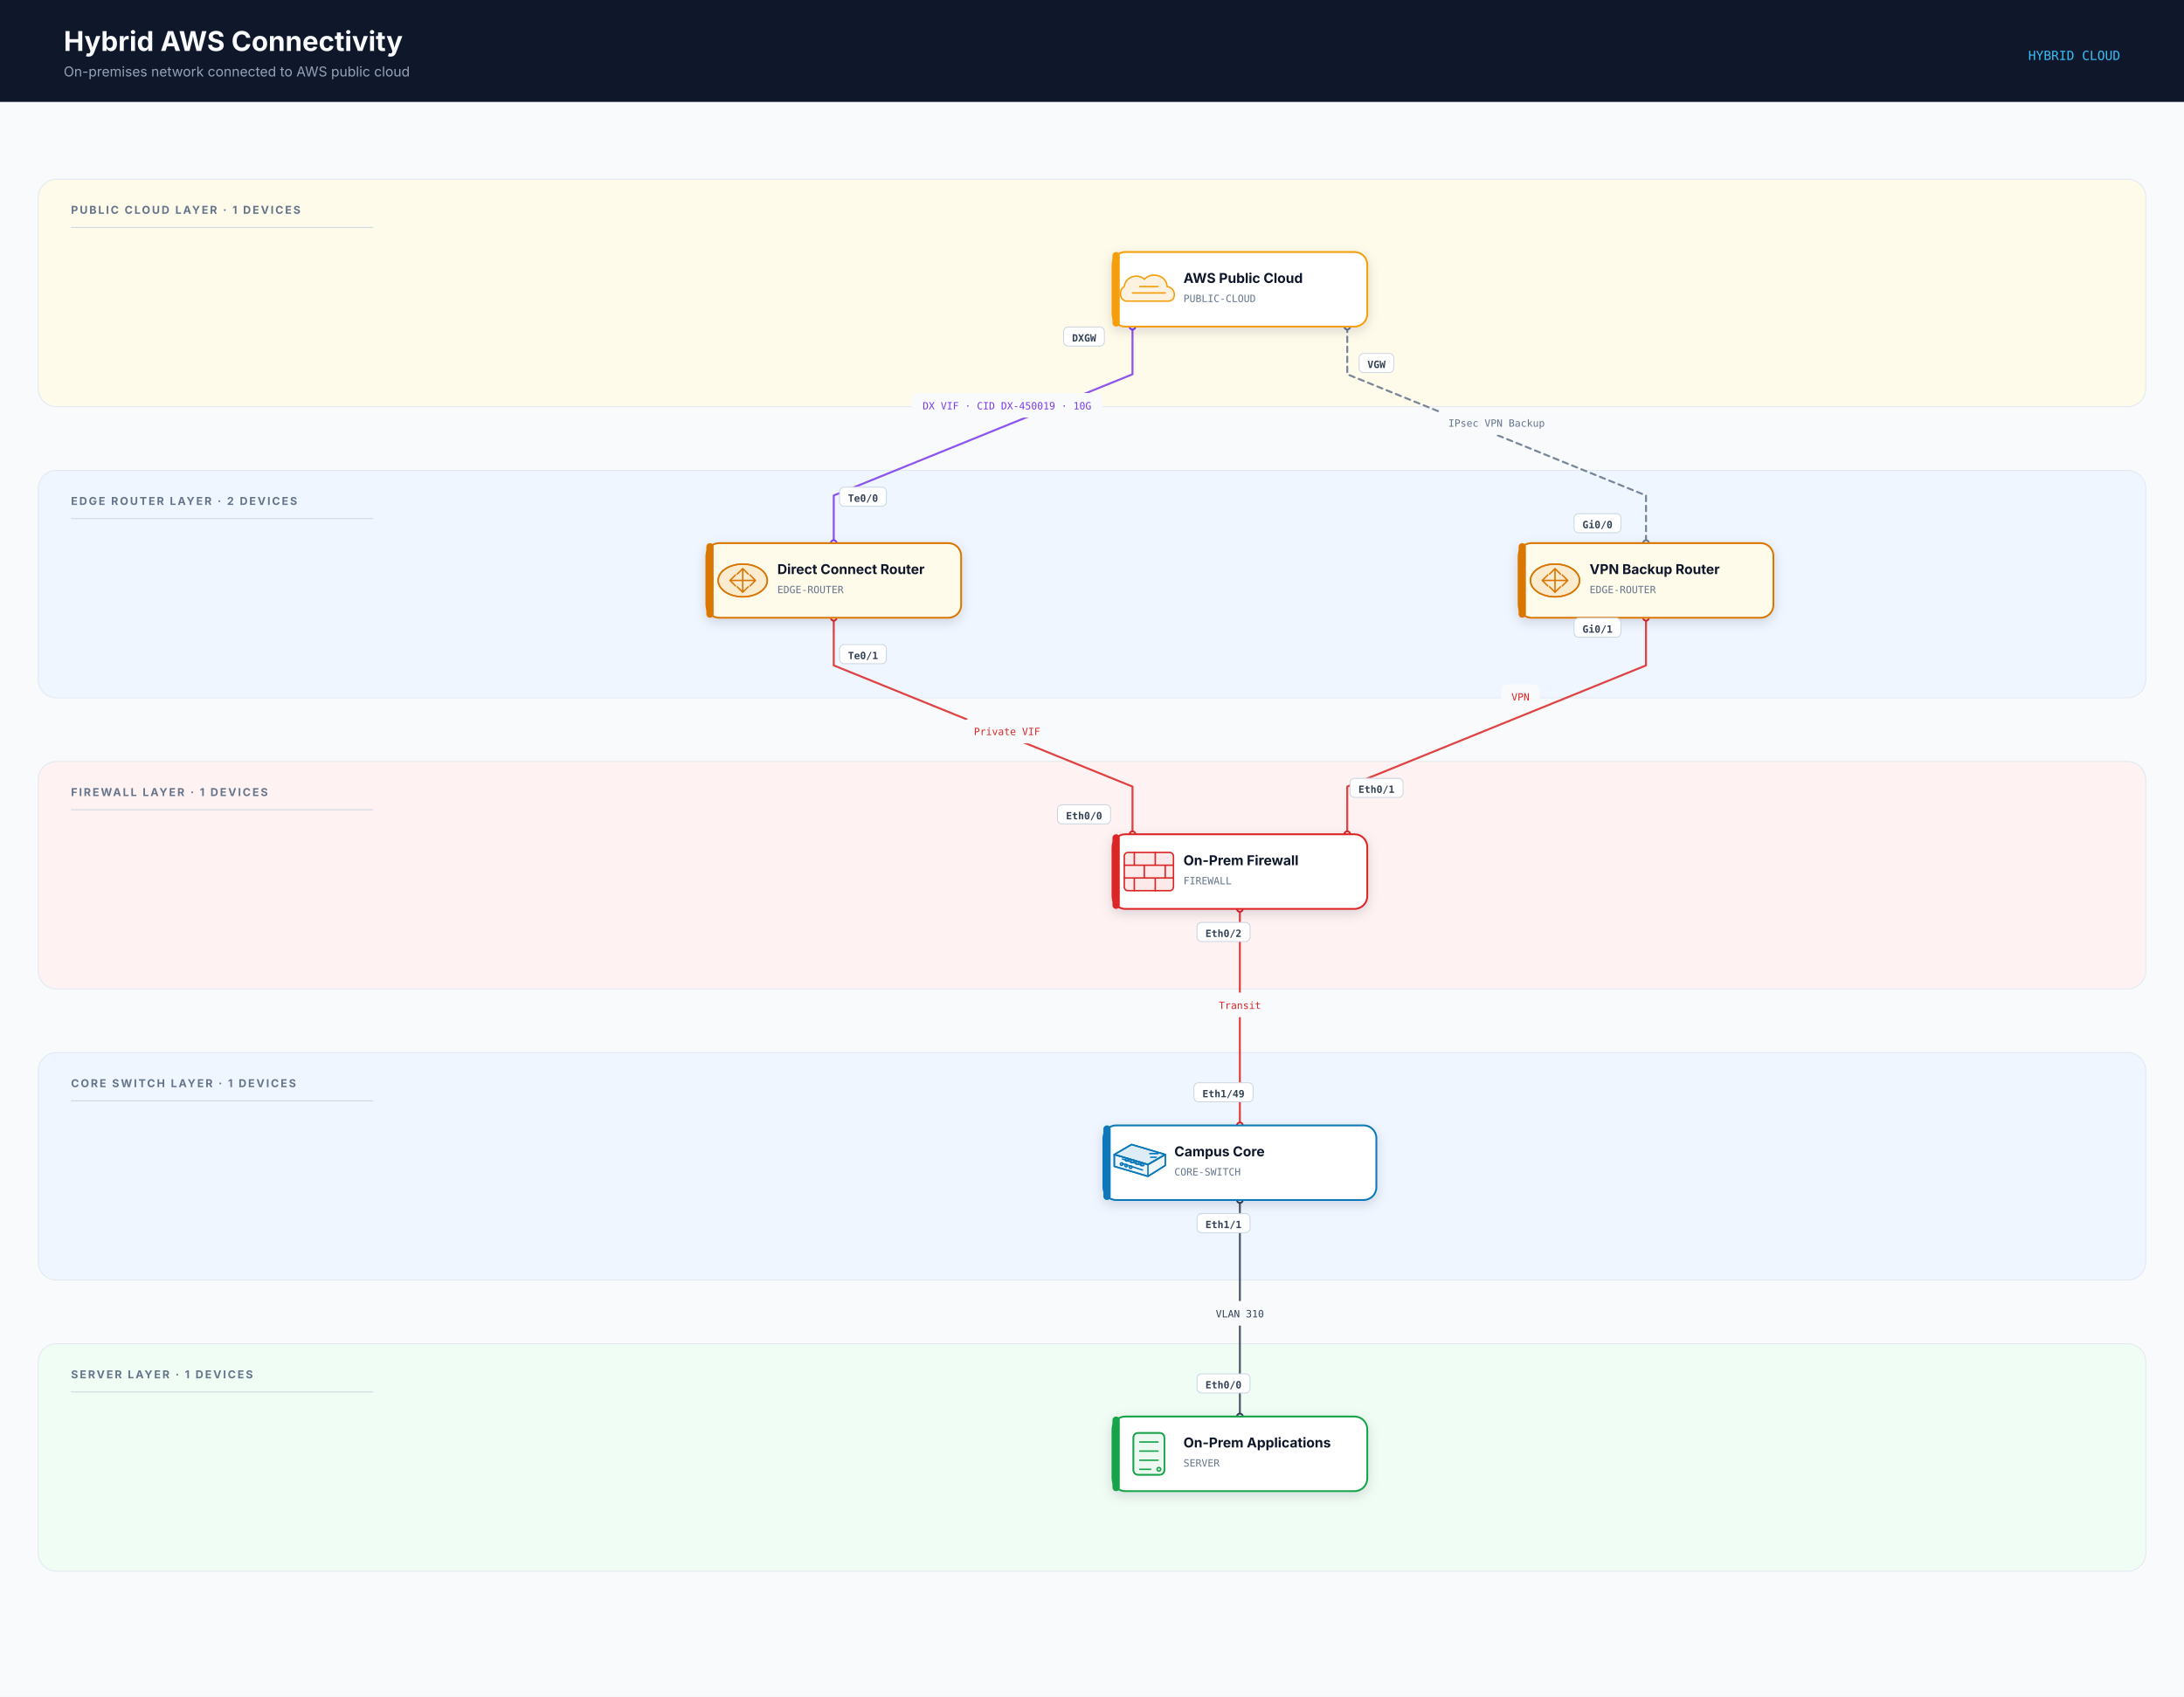
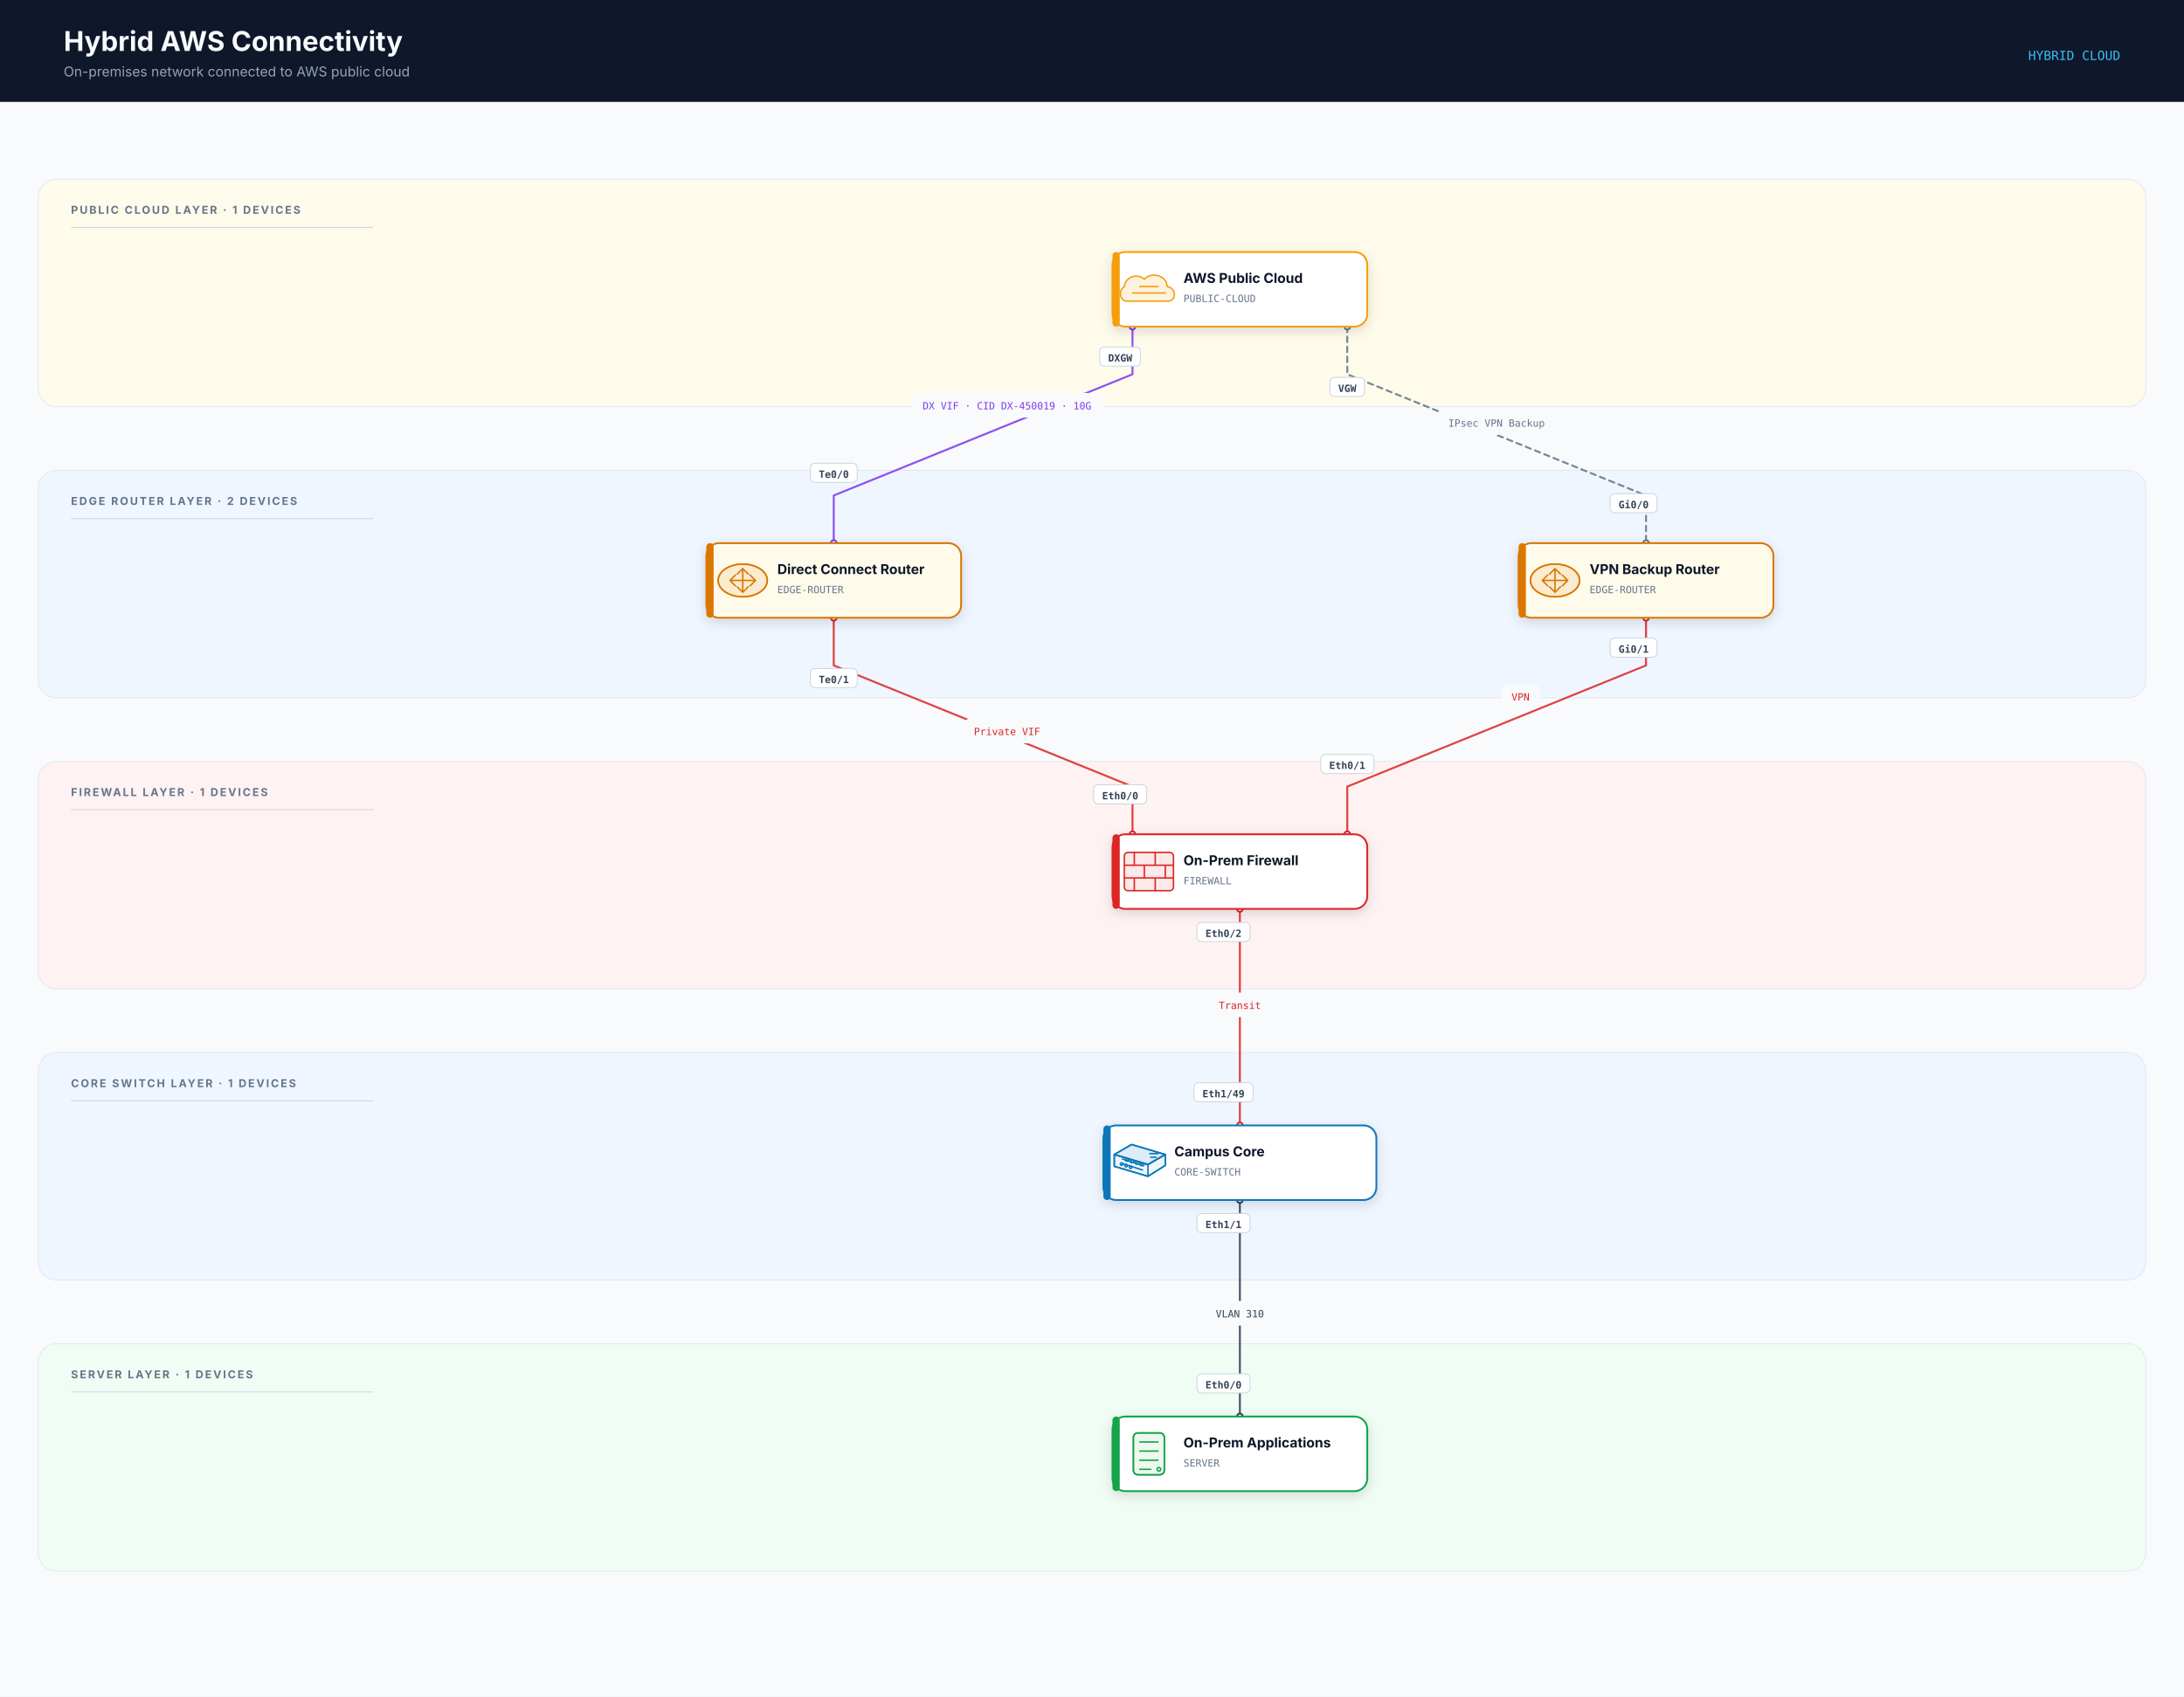
<svg xmlns="http://www.w3.org/2000/svg" class="theme-light" width="2400" height="1865" viewBox="0 0 2400 1865" role="img" shape-rendering="geometricPrecision">
  <defs>
    <filter id="shadow" x="-20%" y="-20%" width="140%" height="150%">
      <feDropShadow dx="0" dy="4" stdDeviation="6" flood-color="#0f172a" flood-opacity=".14" />
    </filter>
  </defs>
  <rect width="100%" height="100%" fill="#f8fafc" />
  <rect x="0" y="0" width="2400" height="112" fill="#0f172a" />
  <text x="70" y="56" fill="#f8fafc" font-family="Inter,Segoe UI,sans-serif" font-size="30" font-weight="700">Hybrid AWS Connectivity</text>
  <text x="70" y="84" fill="#94a3b8" font-family="Inter,Segoe UI,sans-serif" font-size="15">On-premises network connected to AWS public cloud</text>
  <text x="2330" y="66" text-anchor="end" fill="#38bdf8" font-family="ui-monospace,SFMono-Regular,monospace" font-size="14">HYBRID CLOUD</text>
  <rect x="42" y="197.0" width="2316.0" height="250.0" rx="20" fill="#fffbeb" stroke="#e2e8f0" />
  <rect x="42" y="517.0" width="2316.0" height="250.0" rx="20" fill="#eff6ff" stroke="#e2e8f0" />
  <rect x="42" y="837.0" width="2316.0" height="250.0" rx="20" fill="#fef2f2" stroke="#e2e8f0" />
  <rect x="42" y="1157.0" width="2316.0" height="250.0" rx="20" fill="#eff6ff" stroke="#e2e8f0" />
  <rect x="42" y="1477.0" width="2316.0" height="250.0" rx="20" fill="#f0fdf4" stroke="#e2e8f0" />
  <g id="row-headings">
    <g class="row-heading row-heading-public-cloud">
      <path d="M78 250.0 H410" stroke="#cbd5e1" stroke-width="1" />
      <text x="78" y="235.0" fill="#64748b" font-family="Inter,Segoe UI,sans-serif" font-size="12" font-weight="700" letter-spacing="1.8">PUBLIC CLOUD LAYER · 1 DEVICES</text>
    </g>
    <g class="row-heading row-heading-edge-router">
      <path d="M78 570.0 H410" stroke="#cbd5e1" stroke-width="1" />
      <text x="78" y="555.0" fill="#64748b" font-family="Inter,Segoe UI,sans-serif" font-size="12" font-weight="700" letter-spacing="1.8">EDGE ROUTER LAYER · 2 DEVICES</text>
    </g>
    <g class="row-heading row-heading-firewall">
      <path d="M78 890.0 H410" stroke="#cbd5e1" stroke-width="1" />
      <text x="78" y="875.0" fill="#64748b" font-family="Inter,Segoe UI,sans-serif" font-size="12" font-weight="700" letter-spacing="1.8">FIREWALL LAYER · 1 DEVICES</text>
    </g>
    <g class="row-heading row-heading-core-switch">
      <path d="M78 1210.0 H410" stroke="#cbd5e1" stroke-width="1" />
      <text x="78" y="1195.0" fill="#64748b" font-family="Inter,Segoe UI,sans-serif" font-size="12" font-weight="700" letter-spacing="1.8">CORE SWITCH LAYER · 1 DEVICES</text>
    </g>
    <g class="row-heading row-heading-server">
      <path d="M78 1530.0 H410" stroke="#cbd5e1" stroke-width="1" />
      <text x="78" y="1515.0" fill="#64748b" font-family="Inter,Segoe UI,sans-serif" font-size="12" font-weight="700" letter-spacing="1.8">SERVER LAYER · 1 DEVICES</text>
    </g>
  </g>
  <g id="links">
    <g id="link-1" data-netdiag-kind="link">
      <path d="M 1244.5 359.0 V 411.4 L 916.2 544.6 V 597.0" fill="none" stroke="#7c3aed" stroke-width="2.2" stroke-linecap="round" stroke-linejoin="round" opacity=".86" />
      <circle cx="1244.5" cy="359.0" r="3.2" fill="#ffffff" stroke="#7c3aed" stroke-width="2" />
      <circle cx="916.2" cy="597.0" r="3.2" fill="#ffffff" stroke="#7c3aed" stroke-width="2" />
    </g>
    <g id="link-2" data-netdiag-kind="link">
      <path d="M 1480.5 359.0 V 411.4 L 1808.8 544.6 V 597.0" fill="none" stroke="#64748b" stroke-width="2.2" stroke-linecap="round" stroke-linejoin="round" stroke-dasharray="6 5" opacity=".86" />
      <circle cx="1480.5" cy="359.0" r="3.2" fill="#ffffff" stroke="#64748b" stroke-width="2" />
      <circle cx="1808.8" cy="597.0" r="3.2" fill="#ffffff" stroke="#64748b" stroke-width="2" />
    </g>
    <g id="link-3" data-netdiag-kind="link">
      <path d="M 916.2 679.0 V 731.4 L 1244.5 864.6 V 917.0" fill="none" stroke="#dc2626" stroke-width="2.2" stroke-linecap="round" stroke-linejoin="round" opacity=".86" />
      <circle cx="916.2" cy="679.0" r="3.2" fill="#ffffff" stroke="#dc2626" stroke-width="2" />
      <circle cx="1244.5" cy="917.0" r="3.2" fill="#ffffff" stroke="#dc2626" stroke-width="2" />
    </g>
    <g id="link-4" data-netdiag-kind="link">
      <path d="M 1808.8 679.0 V 731.4 L 1480.5 864.6 V 917.0" fill="none" stroke="#dc2626" stroke-width="2.2" stroke-linecap="round" stroke-linejoin="round" opacity=".86" />
      <circle cx="1808.8" cy="679.0" r="3.2" fill="#ffffff" stroke="#dc2626" stroke-width="2" />
      <circle cx="1480.5" cy="917.0" r="3.2" fill="#ffffff" stroke="#dc2626" stroke-width="2" />
    </g>
    <g id="link-5" data-netdiag-kind="link">
      <path d="M 1362.5 999.0 V 1051.4 L 1362.5 1184.6 V 1237.0" fill="none" stroke="#dc2626" stroke-width="2.2" stroke-linecap="round" stroke-linejoin="round" opacity=".86" />
      <circle cx="1362.5" cy="999.0" r="3.2" fill="#ffffff" stroke="#dc2626" stroke-width="2" />
      <circle cx="1362.5" cy="1237.0" r="3.2" fill="#ffffff" stroke="#dc2626" stroke-width="2" />
    </g>
    <g id="link-6" data-netdiag-kind="link">
      <path d="M 1362.5 1319.0 V 1371.4 L 1362.5 1504.6 V 1557.0" fill="none" stroke="#334155" stroke-width="2.2" stroke-linecap="round" stroke-linejoin="round" opacity=".86" />
      <circle cx="1362.5" cy="1319.0" r="3.2" fill="#ffffff" stroke="#334155" stroke-width="2" />
      <circle cx="1362.5" cy="1557.0" r="3.2" fill="#ffffff" stroke="#334155" stroke-width="2" />
    </g>
  </g>
  <g id="nodes">
    <g id="app-servers" data-netdiag-kind="node" filter="url(#shadow)">
      <rect x="1222.5" y="1557.0" width="280.0" height="82.0" rx="14" fill="#ffffff" stroke="#16a34a" stroke-width="2" />
      <rect x="1222.5" y="1557.0" width="8" height="82.0" rx="4" fill="#16a34a" />
      <g class="device-icon device-icon-server" transform="translate(1262.5 1598.0)" stroke="#16a34a" fill="none" stroke-width="1.6" stroke-linecap="round" stroke-linejoin="round">
        <rect x="-17" y="-23" width="34" height="46" rx="5" fill="#16a34a" fill-opacity=".08" />
        <rect x="-17" y="-23" width="34" height="46" rx="5" />
        <path d="M-10 -13h20M-10 -3h20M-10 7h20M-10 17h12" />
        <circle cx="11" cy="17" r="2" />
      </g>
      <text class="node-title" x="1300.5" y="1591.0" fill="#0f172a" font-family="Inter,Segoe UI,Arial,sans-serif" font-size="15" font-weight="700">On-Prem Applications</text>
      <text x="1300.5" y="1612.0" fill="#64748b" font-family="ui-monospace,SFMono-Regular,monospace" font-size="11">SERVER</text>
    </g>
    <g id="aws" data-netdiag-kind="node" filter="url(#shadow)">
      <rect x="1222.5" y="277.0" width="280.0" height="82.0" rx="14" fill="#ffffff" stroke="#f59e0b" stroke-width="2" />
      <rect x="1222.5" y="277.0" width="8" height="82.0" rx="4" fill="#f59e0b" />
      <g class="device-icon device-icon-aws" transform="translate(1262.5 318.0)" stroke="#f59e0b" fill="none" stroke-width="1.6" stroke-linecap="round" stroke-linejoin="round">
        <path d="M-24 13c-8 0-10-12-3-16 1-11 15-15 22-8 8-9 25-4 25 8 10 1 11 16 1 16Z" fill="#f59e0b" fill-opacity=".13" stroke="#f59e0b" />
        <path d="M-18 4h36M-10-3h20" />
      </g>
      <text class="node-title" x="1300.5" y="311.0" fill="#0f172a" font-family="Inter,Segoe UI,Arial,sans-serif" font-size="15" font-weight="700">AWS Public Cloud</text>
      <text x="1300.5" y="332.0" fill="#64748b" font-family="ui-monospace,SFMono-Regular,monospace" font-size="11">PUBLIC-CLOUD</text>
    </g>
    <g id="campus-core" data-netdiag-kind="node" filter="url(#shadow)">
      <rect x="1212.5" y="1237.0" width="300.0" height="82.0" rx="14" fill="#ffffff" stroke="#0878b9" stroke-width="2" />
      <rect x="1212.5" y="1237.0" width="8" height="82.0" rx="4" fill="#0878b9" />
      <g class="device-icon device-icon-core-switch" transform="translate(1252.5 1278.0)" stroke="#0878b9" fill="none" stroke-width="1.6" stroke-linecap="round" stroke-linejoin="round">
        <path d="M-28 -9 -9 -20 28 -9 9 2Z" fill="#0878b9" fill-opacity=".14" />
        <path d="M-28 -9 9 2 28 -9v12L9 15-28 4Z" fill="#0878b9" fill-opacity=".07" />
        <path d="M-28 -9 -9 -20 28 -9 9 2Z" />
        <path d="M-28 -9v13L9 15 28 3v-12M9 2v13" />
        <path d="M-19 -4 3 3M-19 1 3 8" />
        <rect x="-15.5" y="-4.5" width="3.5" height="2.7" rx=".5" />
        <rect x="-10" y="-2.8" width="3.5" height="2.7" rx=".5" />
        <rect x="-4.5" y="-1.1" width="3.5" height="2.7" rx=".5" />
        <rect x="1" y=".6" width="3.5" height="2.7" rx=".5" />
        <circle cx="-20" cy="1.5" r="1.4" />
        <circle cx="-15" cy="3.2" r="1.4" />
        <circle cx="-10" cy="4.9" r="1.4" />
        <path d="M11 -10h9M12 -6h6" />
      </g>
      <text class="node-title" x="1290.5" y="1271.0" fill="#0f172a" font-family="Inter,Segoe UI,Arial,sans-serif" font-size="15" font-weight="700">Campus Core</text>
      <text x="1290.5" y="1292.0" fill="#64748b" font-family="ui-monospace,SFMono-Regular,monospace" font-size="11">CORE-SWITCH</text>
    </g>
    <g id="direct-connect" data-netdiag-kind="node" filter="url(#shadow)">
      <rect x="776.2" y="597.0" width="280.0" height="82.0" rx="14" fill="#fffbeb" stroke="#d97706" stroke-width="2" />
      <rect x="776.2" y="597.0" width="8" height="82.0" rx="4" fill="#d97706" />
      <g class="device-icon device-icon-router" transform="translate(816.2 638.0)" stroke="#d97706" fill="none" stroke-width="1.6" stroke-linecap="round" stroke-linejoin="round">
        <ellipse cx="0" cy="0" rx="27" ry="18" fill="#d97706" fill-opacity=".12" />
        <ellipse cx="0" cy="0" rx="27" ry="18" />
        <path d="M-14 0h28M8-6l6 6-6 6M14 0H-14M-8-6l-6 6 6 6" />
        <path d="M0-13v26M-6-7l6-6 6 6M-6 7l6 6 6-6" />
      </g>
      <text class="node-title" x="854.2" y="631.0" fill="#0f172a" font-family="Inter,Segoe UI,Arial,sans-serif" font-size="15" font-weight="700">Direct Connect Router</text>
      <text x="854.2" y="652.0" fill="#64748b" font-family="ui-monospace,SFMono-Regular,monospace" font-size="11">EDGE-ROUTER</text>
    </g>
    <g id="onprem-firewall" data-netdiag-kind="node" filter="url(#shadow)">
      <rect x="1222.5" y="917.0" width="280.0" height="82.0" rx="14" fill="#ffffff" stroke="#dc2626" stroke-width="2" />
      <rect x="1222.5" y="917.0" width="8" height="82.0" rx="4" fill="#dc2626" />
      <g class="device-icon device-icon-firewall" transform="translate(1262.5 958.0)" stroke="#dc2626" fill="none" stroke-width="1.6" stroke-linecap="round" stroke-linejoin="round">
        <g stroke="#dc2626">
          <rect x="-27" y="-21" width="54" height="42" rx="4" fill="#dc2626" fill-opacity=".10" />
          <path d="M-27-7h54M-27 7h54M-16-21v14M7-21v14M-5-7V7M18-7V7M-16 7v14M7 7v14" />
        </g>
      </g>
      <text class="node-title" x="1300.5" y="951.0" fill="#0f172a" font-family="Inter,Segoe UI,Arial,sans-serif" font-size="15" font-weight="700">On-Prem Firewall</text>
      <text x="1300.5" y="972.0" fill="#64748b" font-family="ui-monospace,SFMono-Regular,monospace" font-size="11">FIREWALL</text>
    </g>
    <g id="vpn-router" data-netdiag-kind="node" filter="url(#shadow)">
      <rect x="1668.8" y="597.0" width="280.0" height="82.0" rx="14" fill="#fffbeb" stroke="#d97706" stroke-width="2" />
      <rect x="1668.8" y="597.0" width="8" height="82.0" rx="4" fill="#d97706" />
      <g class="device-icon device-icon-router" transform="translate(1708.8 638.0)" stroke="#d97706" fill="none" stroke-width="1.6" stroke-linecap="round" stroke-linejoin="round">
        <ellipse cx="0" cy="0" rx="27" ry="18" fill="#d97706" fill-opacity=".12" />
        <ellipse cx="0" cy="0" rx="27" ry="18" />
        <path d="M-14 0h28M8-6l6 6-6 6M14 0H-14M-8-6l-6 6 6 6" />
        <path d="M0-13v26M-6-7l6-6 6 6M-6 7l6 6 6-6" />
      </g>
      <text class="node-title" x="1746.8" y="631.0" fill="#0f172a" font-family="Inter,Segoe UI,Arial,sans-serif" font-size="15" font-weight="700">VPN Backup Router</text>
      <text x="1746.8" y="652.0" fill="#64748b" font-family="ui-monospace,SFMono-Regular,monospace" font-size="11">EDGE-ROUTER</text>
    </g>
  </g>
  <g id="link-annotations" pointer-events="none">
    <g id="link-annotation-1" class="link-annotation">
-       <rect class="interface-label-badge" x="1168.8" y="359.4" width="44.8" height="21.0" rx="5.0" fill="#ffffff" stroke="#cbd5e1" stroke-width="1" />
-       <text class="interface-label-text" x="1191.3" y="375.4" text-anchor="middle" fill="#334155" font-family="ui-monospace,SFMono-Regular,monospace" font-size="11" font-weight="650">DXGW</text>
-       <rect class="interface-label-badge" x="922.6" y="535.5" width="51.5" height="21.0" rx="5.0" fill="#ffffff" stroke="#cbd5e1" stroke-width="1" />
-       <text class="interface-label-text" x="948.4" y="551.5" text-anchor="middle" fill="#334155" font-family="ui-monospace,SFMono-Regular,monospace" font-size="11" font-weight="650">Te0/0</text>
+       <rect class="interface-label-badge" x="1208.5" y="381.4" width="44.8" height="21.0" rx="5.0" fill="#ffffff" stroke="#cbd5e1" stroke-width="1" />
+       <text class="interface-label-text" x="1231.0" y="397.4" text-anchor="middle" fill="#334155" font-family="ui-monospace,SFMono-Regular,monospace" font-size="11" font-weight="650">DXGW</text>
+       <rect class="interface-label-badge" x="890.5" y="509.2" width="51.5" height="21.0" rx="5.0" fill="#ffffff" stroke="#cbd5e1" stroke-width="1" />
+       <text class="interface-label-text" x="916.3" y="525.2" text-anchor="middle" fill="#334155" font-family="ui-monospace,SFMono-Regular,monospace" font-size="11" font-weight="650">Te0/0</text>
      <rect class="label-mask" x="1003.7" y="434.0" width="205.9" height="23" rx="5" fill="#f8fafc" stroke="#f8fafc" stroke-width="4" />
      <text x="1106.6" y="450.0" text-anchor="middle" fill="#7c3aed" font-family="ui-monospace,SFMono-Regular,monospace" font-size="11" font-weight="500">DX VIF · CID DX-450019 · 10G</text>
    </g>
    <g id="link-annotation-2" class="link-annotation">
-       <rect class="interface-label-badge" x="1493.5" y="388.5" width="38.1" height="21.0" rx="5.0" fill="#ffffff" stroke="#cbd5e1" stroke-width="1" />
-       <text class="interface-label-text" x="1512.6" y="404.5" text-anchor="middle" fill="#334155" font-family="ui-monospace,SFMono-Regular,monospace" font-size="11" font-weight="650">VGW</text>
-       <rect class="interface-label-badge" x="1729.7" y="564.6" width="51.5" height="21.0" rx="5.0" fill="#ffffff" stroke="#cbd5e1" stroke-width="1" />
-       <text class="interface-label-text" x="1755.5" y="580.6" text-anchor="middle" fill="#334155" font-family="ui-monospace,SFMono-Regular,monospace" font-size="11" font-weight="650">Gi0/0</text>
+       <rect class="interface-label-badge" x="1461.4" y="414.8" width="38.1" height="21.0" rx="5.0" fill="#ffffff" stroke="#cbd5e1" stroke-width="1" />
+       <text class="interface-label-text" x="1480.5" y="430.8" text-anchor="middle" fill="#334155" font-family="ui-monospace,SFMono-Regular,monospace" font-size="11" font-weight="650">VGW</text>
+       <rect class="interface-label-badge" x="1769.4" y="542.6" width="51.5" height="21.0" rx="5.0" fill="#ffffff" stroke="#cbd5e1" stroke-width="1" />
+       <text class="interface-label-text" x="1795.2" y="558.6" text-anchor="middle" fill="#334155" font-family="ui-monospace,SFMono-Regular,monospace" font-size="11" font-weight="650">Gi0/0</text>
      <rect class="label-mask" x="1581.9" y="453.0" width="125.4" height="23" rx="5" fill="#f8fafc" stroke="#f8fafc" stroke-width="4" />
      <text x="1644.6" y="469.0" text-anchor="middle" fill="#64748b" font-family="ui-monospace,SFMono-Regular,monospace" font-size="11" font-weight="500">IPsec VPN Backup</text>
    </g>
    <g id="link-annotation-3" class="link-annotation">
-       <rect class="interface-label-badge" x="922.6" y="708.5" width="51.5" height="21.0" rx="5.0" fill="#ffffff" stroke="#cbd5e1" stroke-width="1" />
-       <text class="interface-label-text" x="948.4" y="724.5" text-anchor="middle" fill="#334155" font-family="ui-monospace,SFMono-Regular,monospace" font-size="11" font-weight="650">Te0/1</text>
-       <rect class="interface-label-badge" x="1162.1" y="884.6" width="58.3" height="21.0" rx="5.0" fill="#ffffff" stroke="#cbd5e1" stroke-width="1" />
-       <text class="interface-label-text" x="1191.3" y="900.6" text-anchor="middle" fill="#334155" font-family="ui-monospace,SFMono-Regular,monospace" font-size="11" font-weight="650">Eth0/0</text>
+       <rect class="interface-label-badge" x="890.5" y="734.8" width="51.5" height="21.0" rx="5.0" fill="#ffffff" stroke="#cbd5e1" stroke-width="1" />
+       <text class="interface-label-text" x="916.3" y="750.8" text-anchor="middle" fill="#334155" font-family="ui-monospace,SFMono-Regular,monospace" font-size="11" font-weight="650">Te0/1</text>
+       <rect class="interface-label-badge" x="1201.8" y="862.6" width="58.3" height="21.0" rx="5.0" fill="#ffffff" stroke="#cbd5e1" stroke-width="1" />
+       <text class="interface-label-text" x="1231.0" y="878.6" text-anchor="middle" fill="#334155" font-family="ui-monospace,SFMono-Regular,monospace" font-size="11" font-weight="650">Eth0/0</text>
      <rect class="label-mask" x="1060.7" y="792.0" width="91.8" height="23" rx="5" fill="#f8fafc" stroke="#f8fafc" stroke-width="4" />
      <text x="1106.6" y="808.0" text-anchor="middle" fill="#dc2626" font-family="ui-monospace,SFMono-Regular,monospace" font-size="11" font-weight="500">Private VIF</text>
    </g>
    <g id="link-annotation-4" class="link-annotation">
-       <rect class="interface-label-badge" x="1729.7" y="679.4" width="51.5" height="21.0" rx="5.0" fill="#ffffff" stroke="#cbd5e1" stroke-width="1" />
-       <text class="interface-label-text" x="1755.5" y="695.4" text-anchor="middle" fill="#334155" font-family="ui-monospace,SFMono-Regular,monospace" font-size="11" font-weight="650">Gi0/1</text>
-       <rect class="interface-label-badge" x="1483.5" y="855.5" width="58.3" height="21.0" rx="5.0" fill="#ffffff" stroke="#cbd5e1" stroke-width="1" />
-       <text class="interface-label-text" x="1512.6" y="871.5" text-anchor="middle" fill="#334155" font-family="ui-monospace,SFMono-Regular,monospace" font-size="11" font-weight="650">Eth0/1</text>
+       <rect class="interface-label-badge" x="1769.4" y="701.4" width="51.5" height="21.0" rx="5.0" fill="#ffffff" stroke="#cbd5e1" stroke-width="1" />
+       <text class="interface-label-text" x="1795.2" y="717.4" text-anchor="middle" fill="#334155" font-family="ui-monospace,SFMono-Regular,monospace" font-size="11" font-weight="650">Gi0/1</text>
+       <rect class="interface-label-badge" x="1451.4" y="829.2" width="58.3" height="21.0" rx="5.0" fill="#ffffff" stroke="#cbd5e1" stroke-width="1" />
+       <text class="interface-label-text" x="1480.5" y="845.2" text-anchor="middle" fill="#334155" font-family="ui-monospace,SFMono-Regular,monospace" font-size="11" font-weight="650">Eth0/1</text>
      <rect class="label-mask" x="1651.8" y="754.0" width="38.1" height="23" rx="5" fill="#f8fafc" stroke="#f8fafc" stroke-width="4" />
      <text x="1670.9" y="770.0" text-anchor="middle" fill="#dc2626" font-family="ui-monospace,SFMono-Regular,monospace" font-size="11" font-weight="500">VPN</text>
    </g>
    <g id="link-annotation-5" class="link-annotation">
      <rect class="interface-label-badge" x="1315.4" y="1013.9" width="58.3" height="21.0" rx="5.0" fill="#ffffff" stroke="#cbd5e1" stroke-width="1" />
      <text class="interface-label-text" x="1344.5" y="1029.9" text-anchor="middle" fill="#334155" font-family="ui-monospace,SFMono-Regular,monospace" font-size="11" font-weight="650">Eth0/2</text>
      <rect class="interface-label-badge" x="1312.0" y="1190.1" width="65.0" height="21.0" rx="5.0" fill="#ffffff" stroke="#cbd5e1" stroke-width="1" />
      <text class="interface-label-text" x="1344.5" y="1206.1" text-anchor="middle" fill="#334155" font-family="ui-monospace,SFMono-Regular,monospace" font-size="11" font-weight="650">Eth1/49</text>
      <rect class="label-mask" x="1330.0" y="1093.0" width="65.0" height="23" rx="5" fill="#f8fafc" stroke="#f8fafc" stroke-width="4" />
      <text x="1362.5" y="1109.0" text-anchor="middle" fill="#dc2626" font-family="ui-monospace,SFMono-Regular,monospace" font-size="11" font-weight="500">Transit</text>
    </g>
    <g id="link-annotation-6" class="link-annotation">
      <rect class="interface-label-badge" x="1315.4" y="1333.9" width="58.3" height="21.0" rx="5.0" fill="#ffffff" stroke="#cbd5e1" stroke-width="1" />
      <text class="interface-label-text" x="1344.5" y="1349.9" text-anchor="middle" fill="#334155" font-family="ui-monospace,SFMono-Regular,monospace" font-size="11" font-weight="650">Eth1/1</text>
      <rect class="interface-label-badge" x="1315.4" y="1510.1" width="58.3" height="21.0" rx="5.0" fill="#ffffff" stroke="#cbd5e1" stroke-width="1" />
      <text class="interface-label-text" x="1344.5" y="1526.1" text-anchor="middle" fill="#334155" font-family="ui-monospace,SFMono-Regular,monospace" font-size="11" font-weight="650">Eth0/0</text>
      <rect class="label-mask" x="1326.7" y="1432.0" width="71.7" height="23" rx="5" fill="#f8fafc" stroke="#f8fafc" stroke-width="4" />
      <text x="1362.5" y="1448.0" text-anchor="middle" fill="#334155" font-family="ui-monospace,SFMono-Regular,monospace" font-size="11" font-weight="500">VLAN 310</text>
    </g>
  </g>
</svg>
